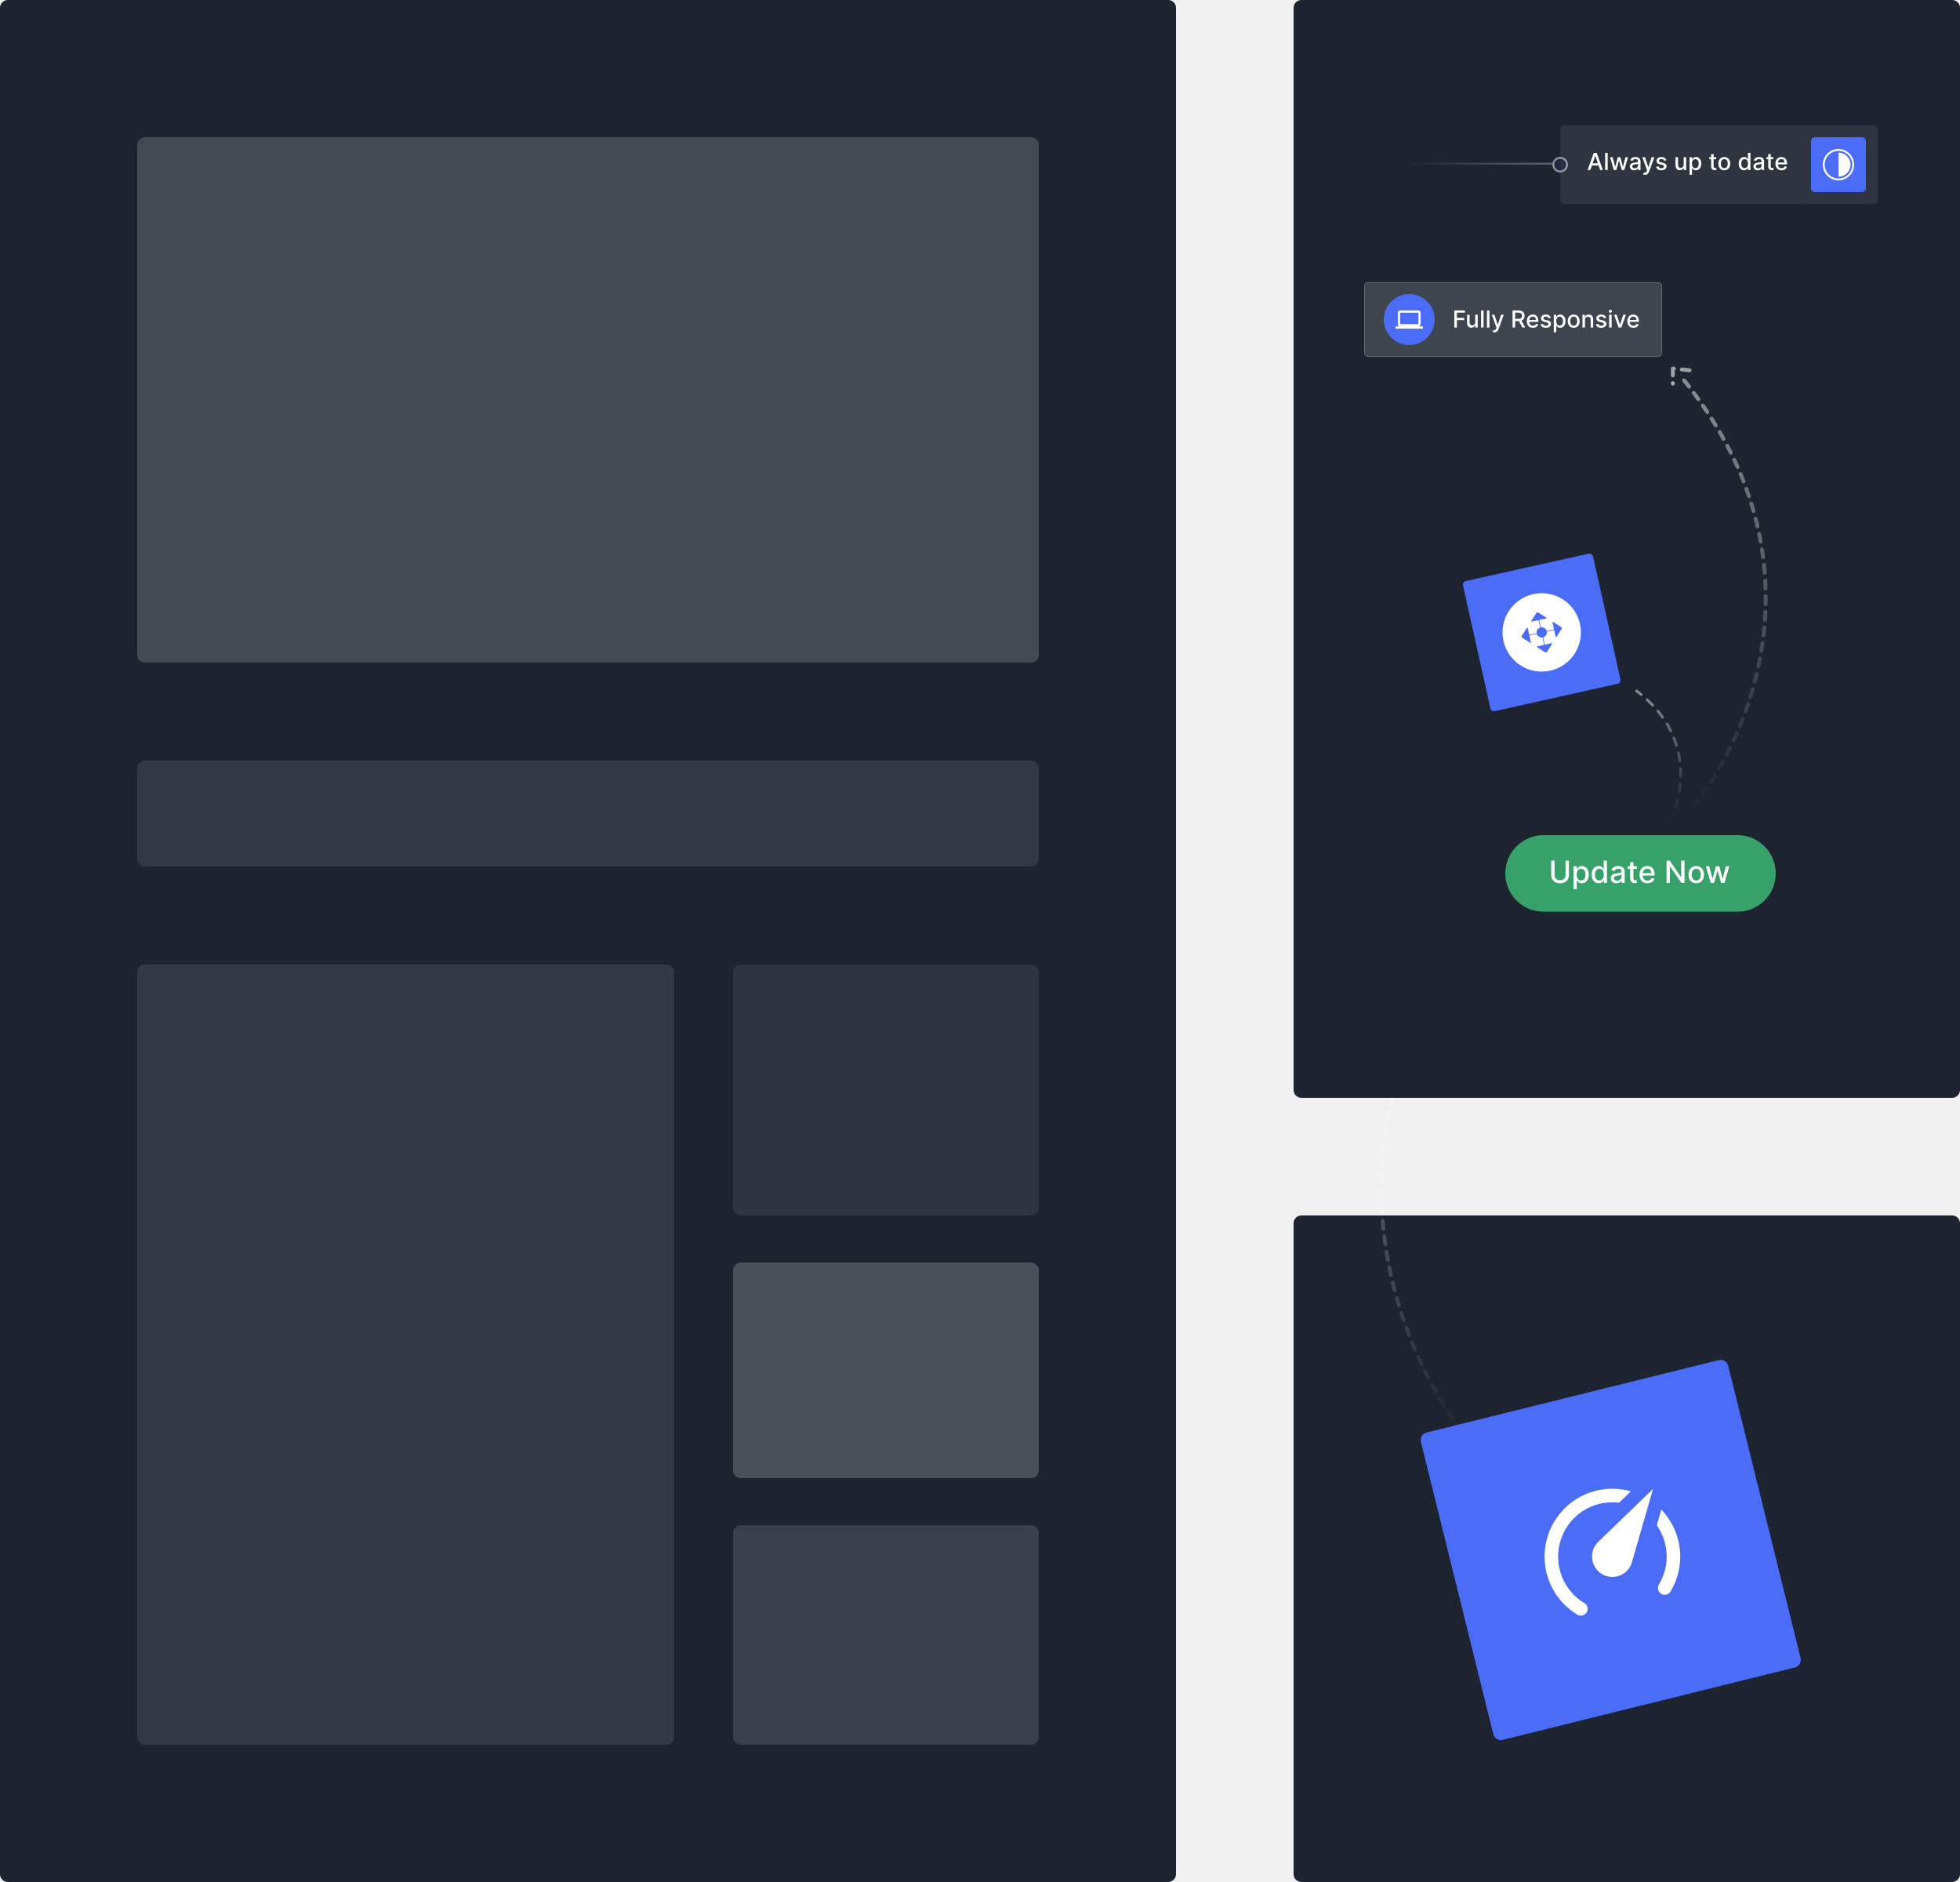
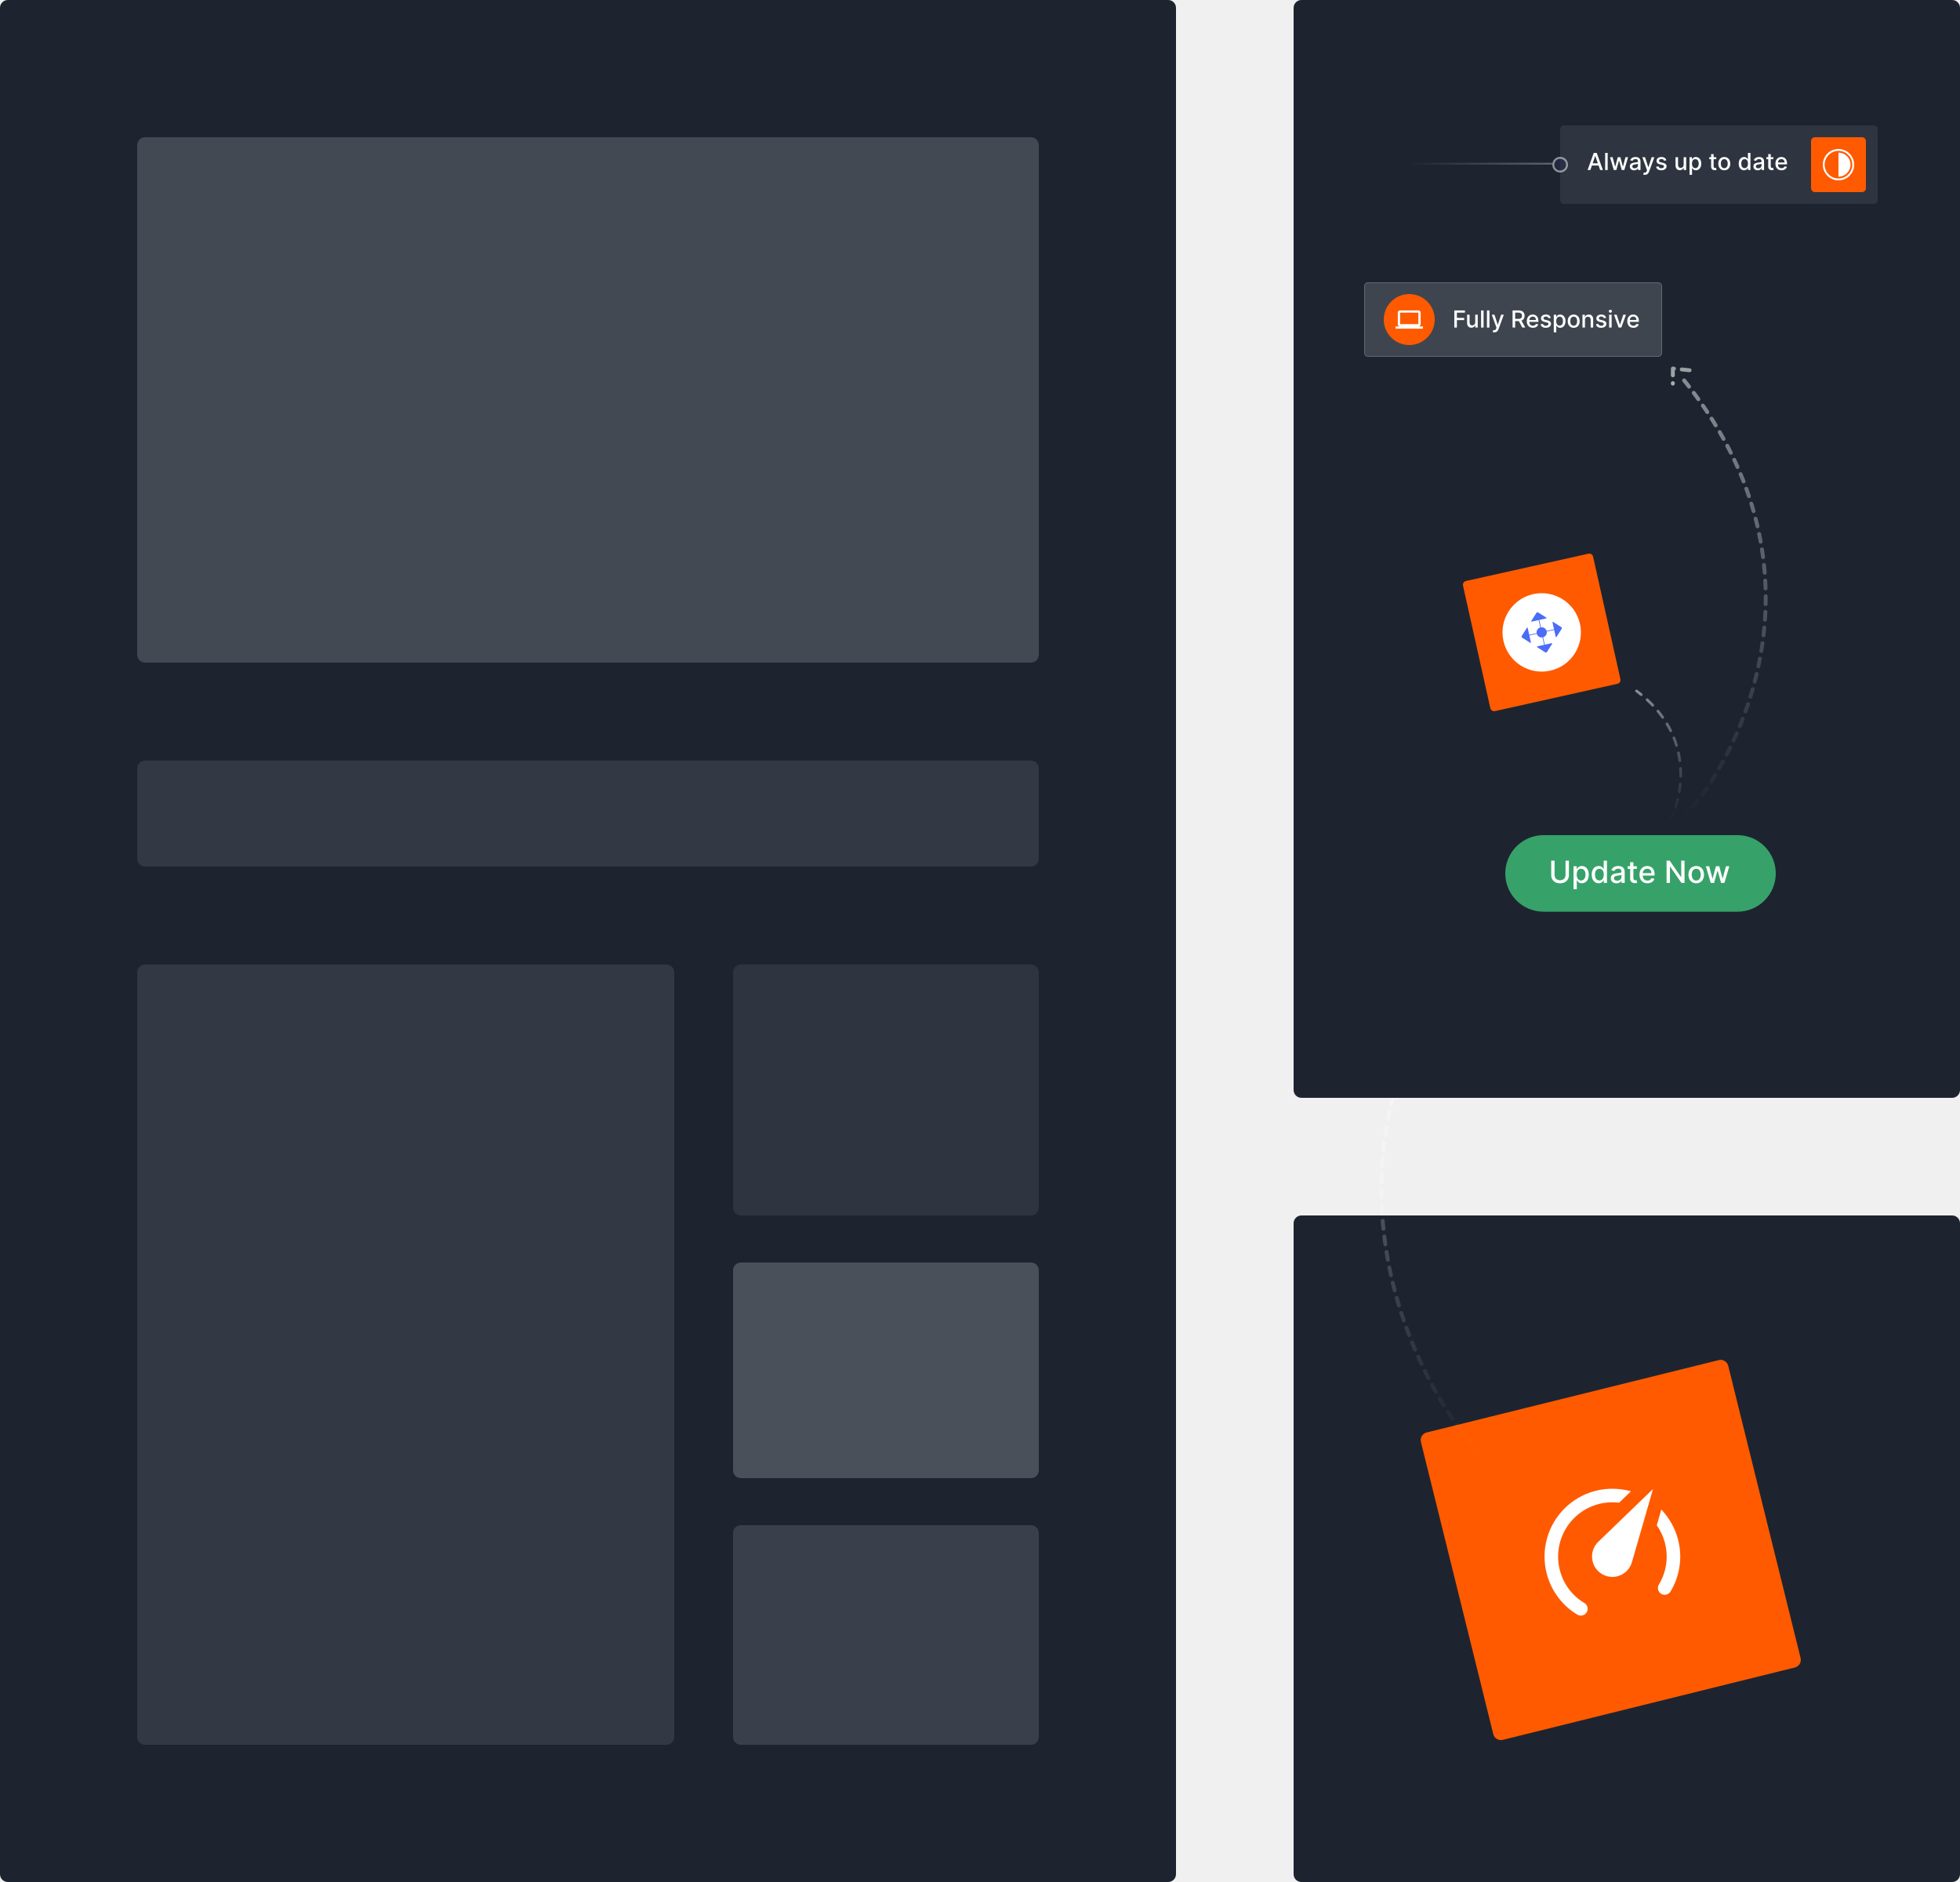
<svg xmlns="http://www.w3.org/2000/svg" width="500" height="480" viewBox="0 0 500 480" fill="none">
  <rect x="330" y="310" width="170" height="170" rx="2" fill="#1D2430" />
-   <rect x="362" y="365.831" width="80.765" height="80.765" rx="2" transform="rotate(-13.9128 362 365.831)" fill="#4A6CF7" />
+   <rect x="362" y="365.831" width="80.765" height="80.765" rx="2" transform="rotate(-13.9128 362 365.831)" fill="#ff5a00" />
  <path d="M412.572 402.039C411.235 402.37 409.822 402.156 408.643 401.445C407.464 400.734 406.615 399.584 406.284 398.247C405.818 396.366 406.435 394.466 407.718 393.239L421.691 379.757L416.388 398.152C415.956 400.006 414.538 401.552 412.572 402.039ZM407.162 380.2C410.203 379.447 413.25 379.583 416.061 380.349L413.037 383.256C411.434 383.047 409.675 383.144 407.995 383.56C404.43 384.443 401.363 386.705 399.467 389.85C397.571 392.995 397.002 396.764 397.884 400.328C398.804 404.041 401.131 407.03 404.167 408.846L404.183 408.842C405.001 409.334 405.263 410.393 404.77 411.21C404.277 412.028 403.202 412.294 402.389 411.818C398.595 409.531 395.673 405.797 394.525 401.16C393.421 396.705 394.132 391.994 396.502 388.063C398.873 384.132 402.707 381.304 407.162 380.2ZM428.123 392.838C429.271 397.474 428.43 402.14 426.143 405.934C425.646 406.735 424.587 406.997 423.77 406.504C422.952 406.011 422.69 404.953 423.183 404.135C425.016 401.096 425.683 397.382 424.763 393.67C424.347 391.99 423.612 390.389 422.649 389.023L423.808 384.992C425.826 387.166 427.365 389.78 428.123 392.838Z" fill="white" />
  <rect width="300" height="480" rx="2" fill="#1D2430" />
  <rect x="35" y="35" width="230" height="134" rx="2" fill="white" fill-opacity="0.17" />
  <rect opacity="0.1" x="35" y="194" width="230" height="27" rx="2" fill="white" />
  <rect opacity="0.1" x="35" y="246" width="137" height="199" rx="2" fill="white" />
  <rect opacity="0.08" x="187" y="246" width="78" height="64" rx="2" fill="white" />
  <rect opacity="0.2" x="187" y="322" width="78" height="55" rx="2" fill="white" />
  <rect opacity="0.2" x="187" y="389" width="78" height="56" rx="2" fill="white" fill-opacity="0.65" />
  <path d="M377.795 371.295C358.482 349.772 331.574 292.451 378.448 235.357" stroke="url(#paint0_linear_50_445)" stroke-linecap="round" stroke-linejoin="round" stroke-dasharray="2 2" />
  <path d="M375.753 233.513L380.883 233V237.617" stroke="url(#paint1_linear_50_445)" stroke-linecap="round" stroke-linejoin="round" stroke-dasharray="2 2" />
  <rect x="330" width="170" height="280" rx="2" fill="#1D2430" />
  <rect x="384" y="213" width="69" height="19.528" rx="9.764" fill="#36A269" />
  <path d="M399.37 219.509V223.177C399.37 223.948 398.838 224.502 397.972 224.502C397.109 224.502 396.574 223.948 396.574 223.177V219.509H395.717V223.246C395.717 224.439 396.61 225.285 397.972 225.285C399.334 225.285 400.23 224.439 400.23 223.246V219.509H399.37Z" fill="white" />
  <path d="M401.41 226.788H402.239V224.527H402.289C402.439 224.799 402.744 225.274 403.521 225.274C404.553 225.274 405.302 224.447 405.302 223.068C405.302 221.687 404.541 220.874 403.512 220.874C402.722 220.874 402.436 221.357 402.289 221.62H402.22V220.93H401.41V226.788ZM402.222 223.06C402.222 222.17 402.611 221.579 403.335 221.579C404.087 221.579 404.464 222.214 404.464 223.06C404.464 223.914 404.075 224.566 403.335 224.566C402.622 224.566 402.222 223.956 402.222 223.06Z" fill="white" />
  <path d="M407.826 225.274C408.602 225.274 408.908 224.799 409.057 224.527H409.127V225.19H409.937V219.509H409.107V221.62H409.057C408.908 221.357 408.625 220.874 407.831 220.874C406.802 220.874 406.045 221.687 406.045 223.068C406.045 224.447 406.791 225.274 407.826 225.274ZM408.009 224.566C407.268 224.566 406.883 223.914 406.883 223.06C406.883 222.214 407.26 221.579 408.009 221.579C408.733 221.579 409.121 222.17 409.121 223.06C409.121 223.956 408.725 224.566 408.009 224.566Z" fill="white" />
  <path d="M412.36 225.285C413.065 225.285 413.462 224.927 413.62 224.608H413.653V225.19H414.463V222.361C414.463 221.121 413.487 220.874 412.81 220.874C412.039 220.874 411.329 221.185 411.051 221.962L411.831 222.139C411.953 221.837 412.263 221.545 412.821 221.545C413.356 221.545 413.631 221.826 413.631 222.308V222.328C413.631 222.63 413.32 222.624 412.555 222.713C411.747 222.808 410.921 223.018 410.921 223.986C410.921 224.824 411.55 225.285 412.36 225.285ZM412.541 224.619C412.072 224.619 411.734 224.408 411.734 223.998C411.734 223.554 412.127 223.396 412.607 223.332C412.876 223.296 413.514 223.224 413.634 223.104V223.654C413.634 224.158 413.231 224.619 412.541 224.619Z" fill="white" />
  <path d="M417.557 220.93H416.683V219.909H415.853V220.93H415.229V221.595H415.853V224.111C415.851 224.885 416.442 225.26 417.096 225.246C417.36 225.243 417.537 225.193 417.634 225.157L417.485 224.472C417.429 224.483 417.326 224.508 417.193 224.508C416.924 224.508 416.683 224.419 416.683 223.939V221.595H417.557V220.93Z" fill="white" />
  <path d="M420.265 225.276C421.194 225.276 421.851 224.819 422.04 224.125L421.255 223.984C421.105 224.386 420.745 224.591 420.273 224.591C419.563 224.591 419.086 224.131 419.064 223.31H422.093V223.016C422.093 221.476 421.172 220.874 420.206 220.874C419.019 220.874 418.237 221.778 418.237 223.088C418.237 224.411 419.008 225.276 420.265 225.276ZM419.066 222.688C419.1 222.084 419.538 221.559 420.212 221.559C420.856 221.559 421.277 222.036 421.28 222.688H419.066Z" fill="white" />
  <path d="M429.732 219.509H428.883V223.681H428.83L425.94 219.509H425.147V225.19H426.004V221.024H426.057L428.944 225.19H429.732V219.509Z" fill="white" />
  <path d="M432.71 225.276C433.912 225.276 434.697 224.397 434.697 223.079C434.697 221.753 433.912 220.874 432.71 220.874C431.509 220.874 430.724 221.753 430.724 223.079C430.724 224.397 431.509 225.276 432.71 225.276ZM432.713 224.58C431.928 224.58 431.562 223.895 431.562 223.077C431.562 222.261 431.928 221.568 432.713 221.568C433.493 221.568 433.859 222.261 433.859 223.077C433.859 223.895 433.493 224.58 432.713 224.58Z" fill="white" />
  <path d="M436.416 225.19H437.26L438.125 222.114H438.189L439.054 225.19H439.9L441.151 220.93H440.294L439.465 224.045H439.423L438.591 220.93H437.734L436.896 224.059H436.855L436.02 220.93H435.163L436.416 225.19Z" fill="white" />
  <path d="M429.313 209C445.373 191.102 467.749 143.437 428.77 95.96" stroke="url(#paint2_linear_50_445)" stroke-linecap="round" stroke-linejoin="round" stroke-dasharray="2 2" />
  <path d="M431.011 94.427L426.746 94V97.839" stroke="url(#paint3_linear_50_445)" stroke-linecap="round" stroke-linejoin="round" stroke-dasharray="2 2" />
  <path d="M425.919 209.552C429.35 203.094 432.466 187.389 417.488 176.228" stroke="url(#paint4_linear_50_445)" stroke-width="0.7" stroke-linecap="round" stroke-linejoin="round" stroke-dasharray="2 2" />
  <rect x="348" y="72" width="76" height="19" rx="1" fill="white" fill-opacity="0.15" />
  <rect x="348.1" y="72.1" width="75.8" height="18.8" rx="0.9" stroke="white" stroke-opacity="0.19" stroke-width="0.2" />
  <path d="M371 83.538H371.658V81.636H373.512V81.071H371.658V79.742H373.706V79.175H371V83.538Z" fill="white" />
  <path d="M376.333 82.181C376.335 82.737 375.921 83.001 375.563 83.001C375.169 83.001 374.896 82.716 374.896 82.271V80.266H374.259V82.347C374.259 83.159 374.705 83.581 375.333 83.581C375.825 83.581 376.16 83.321 376.311 82.972H376.345V83.538H376.972V80.266H376.333V82.181Z" fill="white" />
  <path d="M378.465 79.175H377.828V83.538H378.465V79.175Z" fill="white" />
  <path d="M379.959 79.175H379.322V83.538H379.959V79.175Z" fill="white" />
  <path d="M381.219 84.766C381.745 84.766 382.077 84.491 382.267 83.975L383.62 80.272L382.932 80.266L382.103 82.805H382.069L381.24 80.266H380.558L381.756 83.581L381.677 83.798C381.515 84.233 381.287 84.269 380.938 84.173L380.784 84.695C380.861 84.729 381.027 84.766 381.219 84.766Z" fill="white" />
  <path d="M385.859 83.538H386.518V81.887H387.413C387.428 81.887 387.44 81.887 387.455 81.887L388.342 83.538H389.092L388.124 81.772C388.659 81.574 388.925 81.129 388.925 80.543C388.925 79.739 388.427 79.175 387.415 79.175H385.859V83.538ZM386.518 81.32V79.739H387.344C387.994 79.739 388.263 80.048 388.263 80.543C388.263 81.035 387.994 81.32 387.353 81.32H386.518Z" fill="white" />
  <path d="M391.045 83.604C391.759 83.604 392.264 83.253 392.409 82.72L391.806 82.612C391.691 82.921 391.414 83.078 391.051 83.078C390.506 83.078 390.139 82.724 390.122 82.094H392.449V81.868C392.449 80.685 391.742 80.223 391 80.223C390.088 80.223 389.487 80.918 389.487 81.923C389.487 82.94 390.08 83.604 391.045 83.604ZM390.124 81.617C390.15 81.152 390.487 80.749 391.004 80.749C391.499 80.749 391.823 81.116 391.825 81.617H390.124Z" fill="white" />
  <path d="M395.608 81.065C395.476 80.555 395.078 80.223 394.37 80.223C393.631 80.223 393.107 80.613 393.107 81.192C393.107 81.657 393.388 81.966 394.002 82.102L394.556 82.224C394.871 82.294 395.018 82.435 395.018 82.639C395.018 82.893 394.748 83.091 394.33 83.091C393.949 83.091 393.703 82.927 393.627 82.605L393.011 82.699C393.118 83.278 393.599 83.604 394.334 83.604C395.125 83.604 395.672 83.185 395.672 82.592C395.672 82.13 395.378 81.844 394.777 81.706L394.257 81.587C393.897 81.501 393.742 81.38 393.744 81.158C393.742 80.907 394.015 80.728 394.377 80.728C394.773 80.728 394.956 80.947 395.031 81.167L395.608 81.065Z" fill="white" />
  <path d="M396.373 84.766H397.01V83.029H397.048C397.163 83.238 397.398 83.602 397.994 83.602C398.787 83.602 399.362 82.967 399.362 81.908C399.362 80.847 398.778 80.223 397.988 80.223C397.381 80.223 397.161 80.594 397.048 80.796H396.995V80.266H396.373V84.766ZM396.997 81.902C396.997 81.218 397.295 80.764 397.851 80.764C398.429 80.764 398.719 81.252 398.719 81.902C398.719 82.558 398.42 83.059 397.851 83.059C397.304 83.059 396.997 82.59 396.997 81.902Z" fill="white" />
  <path d="M401.454 83.604C402.377 83.604 402.98 82.929 402.98 81.917C402.98 80.898 402.377 80.223 401.454 80.223C400.532 80.223 399.929 80.898 399.929 81.917C399.929 82.929 400.532 83.604 401.454 83.604ZM401.456 83.07C400.854 83.07 400.572 82.543 400.572 81.915C400.572 81.288 400.854 80.756 401.456 80.756C402.055 80.756 402.336 81.288 402.336 81.915C402.336 82.543 402.055 83.07 401.456 83.07Z" fill="white" />
  <path d="M404.328 81.595C404.328 81.073 404.648 80.775 405.091 80.775C405.523 80.775 405.786 81.058 405.786 81.533V83.538H406.423V81.457C406.423 80.647 405.977 80.223 405.308 80.223C404.816 80.223 404.494 80.451 404.343 80.798H404.303V80.266H403.691V83.538H404.328V81.595Z" fill="white" />
  <path d="M409.729 81.065C409.597 80.555 409.199 80.223 408.491 80.223C407.752 80.223 407.228 80.613 407.228 81.192C407.228 81.657 407.509 81.966 408.123 82.102L408.677 82.224C408.992 82.294 409.139 82.435 409.139 82.639C409.139 82.893 408.869 83.091 408.451 83.091C408.07 83.091 407.825 82.927 407.748 82.605L407.132 82.699C407.239 83.278 407.72 83.604 408.455 83.604C409.246 83.604 409.793 83.185 409.793 82.592C409.793 82.13 409.499 81.844 408.898 81.706L408.379 81.587C408.018 81.501 407.863 81.38 407.865 81.158C407.863 80.907 408.136 80.728 408.498 80.728C408.894 80.728 409.077 80.947 409.152 81.167L409.729 81.065Z" fill="white" />
  <path d="M410.494 83.538H411.131V80.266H410.494V83.538ZM410.816 79.761C411.035 79.761 411.218 79.59 411.218 79.381C411.218 79.173 411.035 79 410.816 79C410.594 79 410.413 79.173 410.413 79.381C410.413 79.59 410.594 79.761 410.816 79.761Z" fill="white" />
  <path d="M414.788 80.266H414.104L413.277 82.784H413.243L412.414 80.266H411.73L412.919 83.538H413.601L414.788 80.266Z" fill="white" />
  <path d="M416.68 83.604C417.393 83.604 417.898 83.253 418.043 82.72L417.44 82.612C417.325 82.921 417.048 83.078 416.686 83.078C416.141 83.078 415.774 82.724 415.757 82.094H418.084V81.868C418.084 80.685 417.376 80.223 416.635 80.223C415.723 80.223 415.122 80.918 415.122 81.923C415.122 82.94 415.714 83.604 416.68 83.604ZM415.759 81.617C415.785 81.152 416.121 80.749 416.639 80.749C417.134 80.749 417.457 81.116 417.46 81.617H415.759Z" fill="white" />
-   <circle cx="359.5" cy="81.5" r="6.5" fill="#4A6CF7" />
+   <circle cx="359.5" cy="81.5" r="6.5" fill="#ff5a00" />
  <path d="M357.167 79.75H361.833V82.667H357.167V79.75ZM361.833 83.25C361.988 83.25 362.136 83.189 362.246 83.079C362.355 82.97 362.417 82.821 362.417 82.667V79.75C362.417 79.426 362.154 79.167 361.833 79.167H357.167C356.843 79.167 356.583 79.426 356.583 79.75V82.667C356.583 82.821 356.645 82.97 356.754 83.079C356.864 83.189 357.012 83.25 357.167 83.25H356V83.833H363V83.25H361.833Z" fill="white" />
-   <rect x="373" y="148.4" width="34" height="34" rx="1" transform="rotate(-12.5713 373 148.4)" fill="#4A6CF7" />
+   <rect x="373" y="148.4" width="34" height="34" rx="1" transform="rotate(-12.5713 373 148.4)" fill="#ff5a00" />
  <circle cx="393.293" cy="161.293" r="10" transform="rotate(-12.5713 393.293 161.293)" fill="white" />
  <g clip-path="url(#clip0_50_445)">
    <path d="M398.281 159.94L396.256 158.654C396.106 158.558 396.015 158.621 396.054 158.796L396.433 160.496L394.539 160.919C394.355 160.293 393.738 159.901 393.094 160L392.675 158.119L394.375 157.74C394.55 157.701 394.569 157.593 394.418 157.497L392.393 156.21C392.242 156.115 392.043 156.159 391.948 156.309L390.661 158.335C390.565 158.485 390.629 158.576 390.803 158.537L392.504 158.158L392.923 160.037C392.298 160.222 391.905 160.838 392.005 161.483L390.111 161.905L389.732 160.206C389.693 160.031 389.584 160.012 389.489 160.163L388.202 162.188C388.106 162.338 388.151 162.538 388.301 162.633L390.326 163.92C390.477 164.015 390.567 163.952 390.528 163.778L390.149 162.076L392.04 161.654C392.225 162.279 392.842 162.672 393.486 162.572L393.908 164.464L392.208 164.843C392.034 164.882 392.015 164.991 392.165 165.086L394.191 166.373C394.341 166.468 394.54 166.424 394.636 166.274L395.923 164.248C396.018 164.098 395.955 164.007 395.78 164.046L394.082 164.425L393.661 162.536C394.286 162.351 394.678 161.735 394.579 161.091L396.471 160.669L396.85 162.369C396.889 162.544 396.997 162.563 397.093 162.412L398.38 160.387C398.476 160.236 398.432 160.036 398.281 159.94Z" fill="#4A6CF7" />
  </g>
  <g opacity="0.08">
    <rect x="398" y="32" width="81" height="20" rx="1" fill="white" />
    <rect x="398.1" y="32.1" width="80.8" height="19.8" rx="0.9" stroke="white" stroke-opacity="0.19" stroke-width="0.2" />
  </g>
-   <rect x="462" y="35" width="14" height="14" rx="1" fill="#4A6CF7" />
+   <rect x="462" y="35" width="14" height="14" rx="1" fill="#ff5a00" />
  <path d="M468.998 38C466.791 38 465 39.791 465 41.998C465 44.209 466.791 46 468.998 46C471.209 46 473 44.209 473 41.998C473 39.791 471.209 38 468.998 38ZM469 45.524C467.054 45.524 465.476 43.946 465.476 42C465.476 40.054 467.054 38.476 469 38.476C470.946 38.476 472.524 40.054 472.524 42C472.524 43.946 470.946 45.524 469 45.524ZM469 38.928V45.069C470.694 45.069 472.071 43.692 472.071 41.998C472.071 40.308 470.694 38.928 469 38.928Z" fill="white" />
  <path d="M405.699 43.364L406.099 42.209H407.804L408.202 43.364H408.901L407.331 39H406.57L405 43.364H405.699ZM406.291 41.655L406.935 39.793H406.969L407.612 41.655H406.291Z" fill="white" />
  <path d="M410.117 39H409.48V43.364H410.117V39Z" fill="white" />
  <path d="M411.684 43.364H412.332L412.996 41.001H413.045L413.71 43.364H414.36L415.321 40.091H414.663L414.026 42.484H413.994L413.354 40.091H412.696L412.053 42.494H412.021L411.379 40.091H410.721L411.684 43.364Z" fill="white" />
  <path d="M416.878 43.436C417.419 43.436 417.724 43.161 417.845 42.916H417.871V43.364H418.493V41.19C418.493 40.238 417.743 40.048 417.223 40.048C416.631 40.048 416.085 40.287 415.872 40.883L416.471 41.02C416.565 40.788 416.803 40.564 417.232 40.564C417.643 40.564 417.854 40.779 417.854 41.15V41.165C417.854 41.397 417.615 41.393 417.027 41.461C416.407 41.533 415.772 41.695 415.772 42.439C415.772 43.082 416.256 43.436 416.878 43.436ZM417.017 42.925C416.656 42.925 416.396 42.763 416.396 42.447C416.396 42.106 416.699 41.985 417.068 41.936C417.274 41.908 417.764 41.853 417.856 41.761V42.183C417.856 42.571 417.547 42.925 417.017 42.925Z" fill="white" />
  <path d="M419.627 44.591C420.153 44.591 420.486 44.316 420.675 43.8L422.028 40.097L421.34 40.091L420.511 42.631H420.477L419.648 40.091H418.967L420.164 43.406L420.085 43.624C419.923 44.058 419.695 44.094 419.346 43.999L419.192 44.521C419.269 44.555 419.435 44.591 419.627 44.591Z" fill="white" />
  <path d="M425.081 40.89C424.949 40.381 424.551 40.048 423.843 40.048C423.104 40.048 422.58 40.438 422.58 41.018C422.58 41.482 422.861 41.791 423.475 41.928L424.029 42.049C424.344 42.119 424.491 42.26 424.491 42.465C424.491 42.718 424.22 42.916 423.803 42.916C423.421 42.916 423.176 42.752 423.1 42.43L422.484 42.524C422.59 43.104 423.072 43.43 423.807 43.43C424.597 43.43 425.145 43.01 425.145 42.418C425.145 41.955 424.851 41.67 424.25 41.531L423.73 41.412C423.37 41.327 423.215 41.205 423.217 40.984C423.215 40.732 423.487 40.553 423.85 40.553C424.246 40.553 424.429 40.773 424.504 40.992L425.081 40.89Z" fill="white" />
  <path d="M429.507 42.006C429.509 42.562 429.095 42.827 428.737 42.827C428.343 42.827 428.07 42.541 428.07 42.096V40.091H427.433V42.173C427.433 42.984 427.879 43.406 428.507 43.406C428.999 43.406 429.334 43.146 429.485 42.797H429.519V43.364H430.146V40.091H429.507V42.006Z" fill="white" />
  <path d="M431.002 44.591H431.639V42.854H431.677C431.792 43.063 432.027 43.428 432.623 43.428C433.416 43.428 433.991 42.793 433.991 41.734C433.991 40.673 433.407 40.048 432.617 40.048C432.01 40.048 431.79 40.419 431.677 40.621H431.624V40.091H431.002V44.591ZM431.626 41.727C431.626 41.043 431.924 40.59 432.48 40.59C433.058 40.59 433.348 41.077 433.348 41.727C433.348 42.383 433.049 42.884 432.48 42.884C431.933 42.884 431.626 42.416 431.626 41.727Z" fill="white" />
  <path d="M437.82 40.091H437.149V39.307H436.512V40.091H436.033V40.602H436.512V42.535C436.51 43.129 436.964 43.417 437.467 43.406C437.669 43.404 437.806 43.366 437.88 43.338L437.765 42.812C437.722 42.82 437.644 42.84 437.541 42.84C437.335 42.84 437.149 42.771 437.149 42.403V40.602H437.82V40.091Z" fill="white" />
  <path d="M439.869 43.43C440.791 43.43 441.394 42.754 441.394 41.742C441.394 40.724 440.791 40.048 439.869 40.048C438.946 40.048 438.343 40.724 438.343 41.742C438.343 42.754 438.946 43.43 439.869 43.43ZM439.871 42.895C439.268 42.895 438.987 42.369 438.987 41.74C438.987 41.114 439.268 40.581 439.871 40.581C440.469 40.581 440.751 41.114 440.751 41.74C440.751 42.369 440.469 42.895 439.871 42.895Z" fill="white" />
  <path d="M444.918 43.428C445.515 43.428 445.749 43.063 445.864 42.854H445.918V43.364H446.54V39H445.903V40.621H445.864C445.749 40.419 445.532 40.048 444.923 40.048C444.132 40.048 443.55 40.673 443.55 41.734C443.55 42.793 444.124 43.428 444.918 43.428ZM445.059 42.884C444.49 42.884 444.194 42.383 444.194 41.727C444.194 41.077 444.484 40.59 445.059 40.59C445.615 40.59 445.913 41.043 445.913 41.727C445.913 42.416 445.609 42.884 445.059 42.884Z" fill="white" />
  <path d="M448.401 43.436C448.943 43.436 449.247 43.161 449.369 42.916H449.394V43.364H450.017V41.19C450.017 40.238 449.267 40.048 448.747 40.048C448.154 40.048 447.609 40.287 447.396 40.883L447.994 41.02C448.088 40.788 448.327 40.564 448.755 40.564C449.166 40.564 449.377 40.779 449.377 41.15V41.165C449.377 41.397 449.139 41.393 448.551 41.461C447.931 41.533 447.296 41.695 447.296 42.439C447.296 43.082 447.779 43.436 448.401 43.436ZM448.54 42.925C448.18 42.925 447.92 42.763 447.92 42.447C447.92 42.106 448.222 41.985 448.591 41.936C448.798 41.908 449.288 41.853 449.379 41.761V42.183C449.379 42.571 449.07 42.925 448.54 42.925Z" fill="white" />
  <path d="M452.393 40.091H451.722V39.307H451.085V40.091H450.605V40.602H451.085V42.535C451.082 43.129 451.536 43.417 452.039 43.406C452.241 43.404 452.378 43.366 452.452 43.338L452.337 42.812C452.295 42.82 452.216 42.84 452.114 42.84C451.907 42.84 451.722 42.771 451.722 42.403V40.602H452.393V40.091Z" fill="white" />
  <path d="M454.473 43.43C455.187 43.43 455.692 43.078 455.836 42.545L455.233 42.437C455.118 42.746 454.841 42.903 454.479 42.903C453.934 42.903 453.567 42.55 453.55 41.919H455.877V41.693C455.877 40.511 455.17 40.048 454.428 40.048C453.516 40.048 452.915 40.743 452.915 41.749C452.915 42.765 453.508 43.43 454.473 43.43ZM453.552 41.442C453.578 40.977 453.915 40.575 454.432 40.575C454.927 40.575 455.251 40.941 455.253 41.442H453.552Z" fill="white" />
  <circle opacity="0.5" cx="398" cy="42" r="1.75" fill="#282C4D" stroke="white" stroke-width="0.5" />
  <line x1="347" y1="41.75" x2="396" y2="41.75" stroke="url(#paint5_linear_50_445)" stroke-width="0.5" />
  <defs>
    <linearGradient id="paint0_linear_50_445" x1="374.3" y1="234.975" x2="361.897" y2="369.833" gradientUnits="userSpaceOnUse">
      <stop stop-color="white" stop-opacity="0.48" />
      <stop offset="1" stop-color="white" stop-opacity="0" />
    </linearGradient>
    <linearGradient id="paint1_linear_50_445" x1="378.318" y1="233" x2="378.318" y2="237.617" gradientUnits="userSpaceOnUse">
      <stop stop-color="white" stop-opacity="0.55" />
      <stop offset="1" stop-color="white" stop-opacity="0.62" />
    </linearGradient>
    <linearGradient id="paint2_linear_50_445" x1="432.22" y1="95.642" x2="442.533" y2="207.784" gradientUnits="userSpaceOnUse">
      <stop stop-color="white" stop-opacity="0.48" />
      <stop offset="1" stop-color="white" stop-opacity="0" />
    </linearGradient>
    <linearGradient id="paint3_linear_50_445" x1="428.878" y1="94" x2="428.878" y2="97.839" gradientUnits="userSpaceOnUse">
      <stop stop-color="white" stop-opacity="0.55" />
      <stop offset="1" stop-color="white" stop-opacity="0.62" />
    </linearGradient>
    <linearGradient id="paint4_linear_50_445" x1="418.483" y1="175.882" x2="429.732" y2="208.225" gradientUnits="userSpaceOnUse">
      <stop stop-color="white" stop-opacity="0.48" />
      <stop offset="1" stop-color="white" stop-opacity="0" />
    </linearGradient>
    <linearGradient id="paint5_linear_50_445" x1="396" y1="42" x2="359.25" y2="42" gradientUnits="userSpaceOnUse">
      <stop stop-color="white" stop-opacity="0.28" />
      <stop offset="1" stop-color="white" stop-opacity="0" />
    </linearGradient>
    <clipPath id="clip0_50_445">
      <rect width="12" height="12" fill="white" transform="translate(386.13 156.742) rotate(-12.5713)" />
    </clipPath>
  </defs>
</svg>
